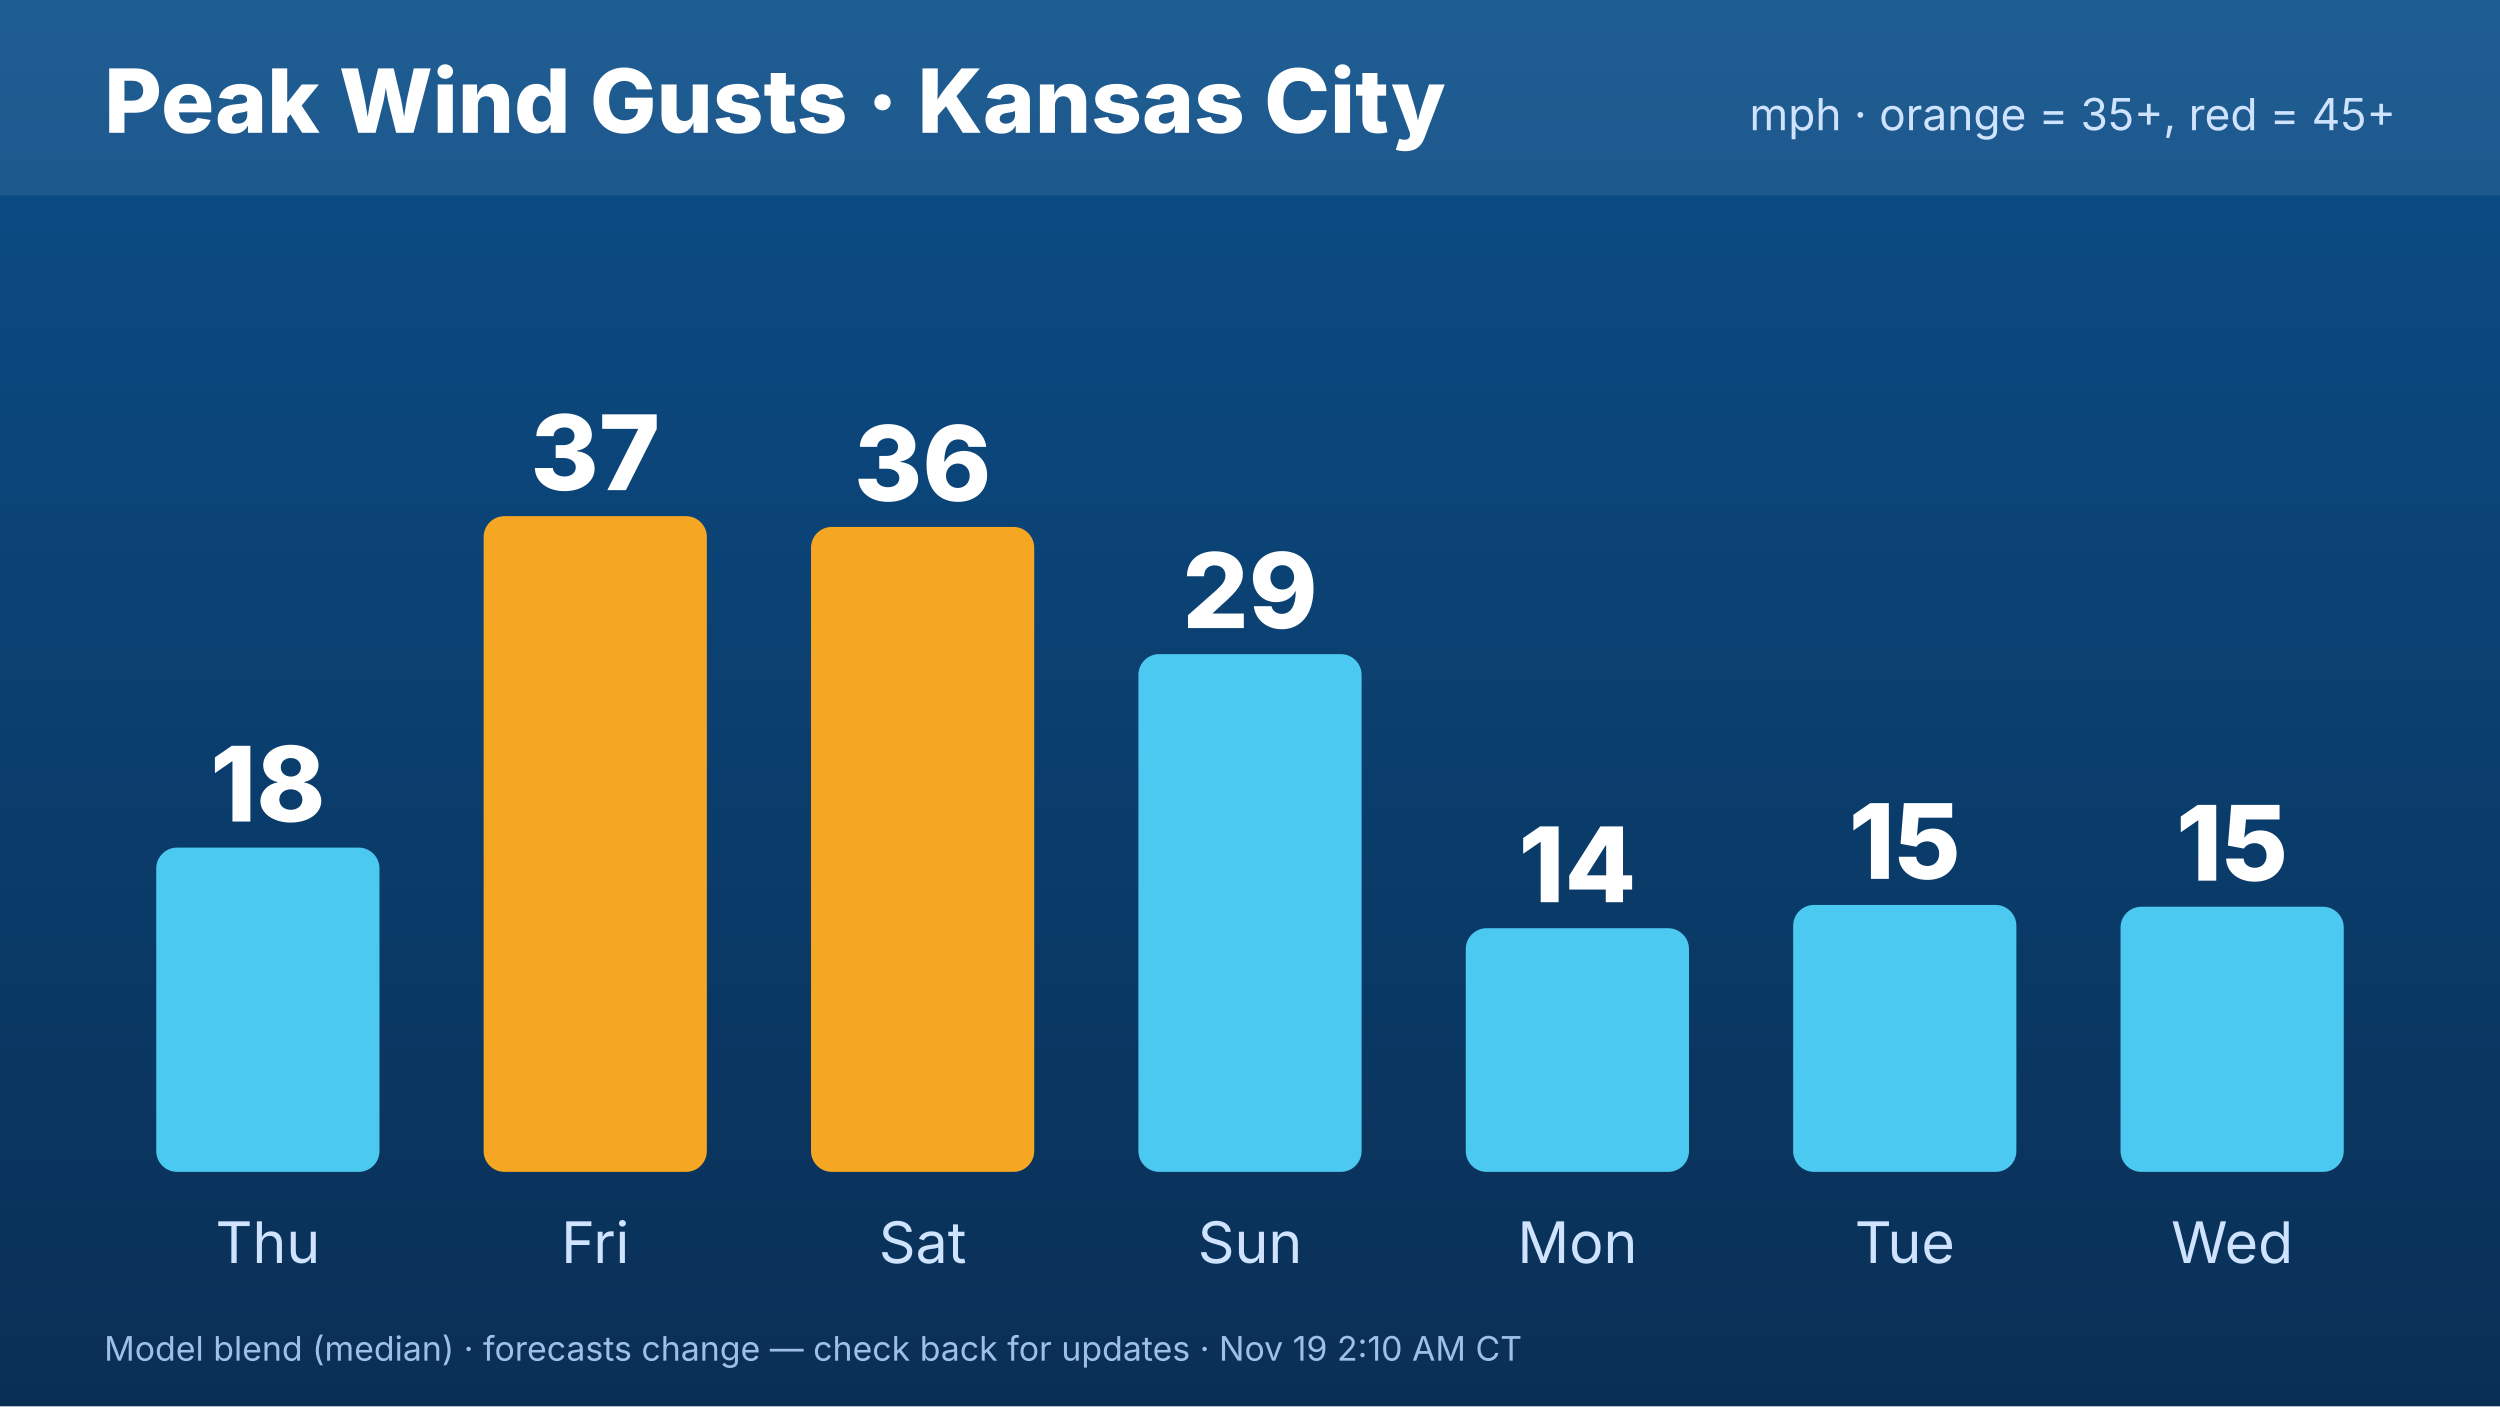
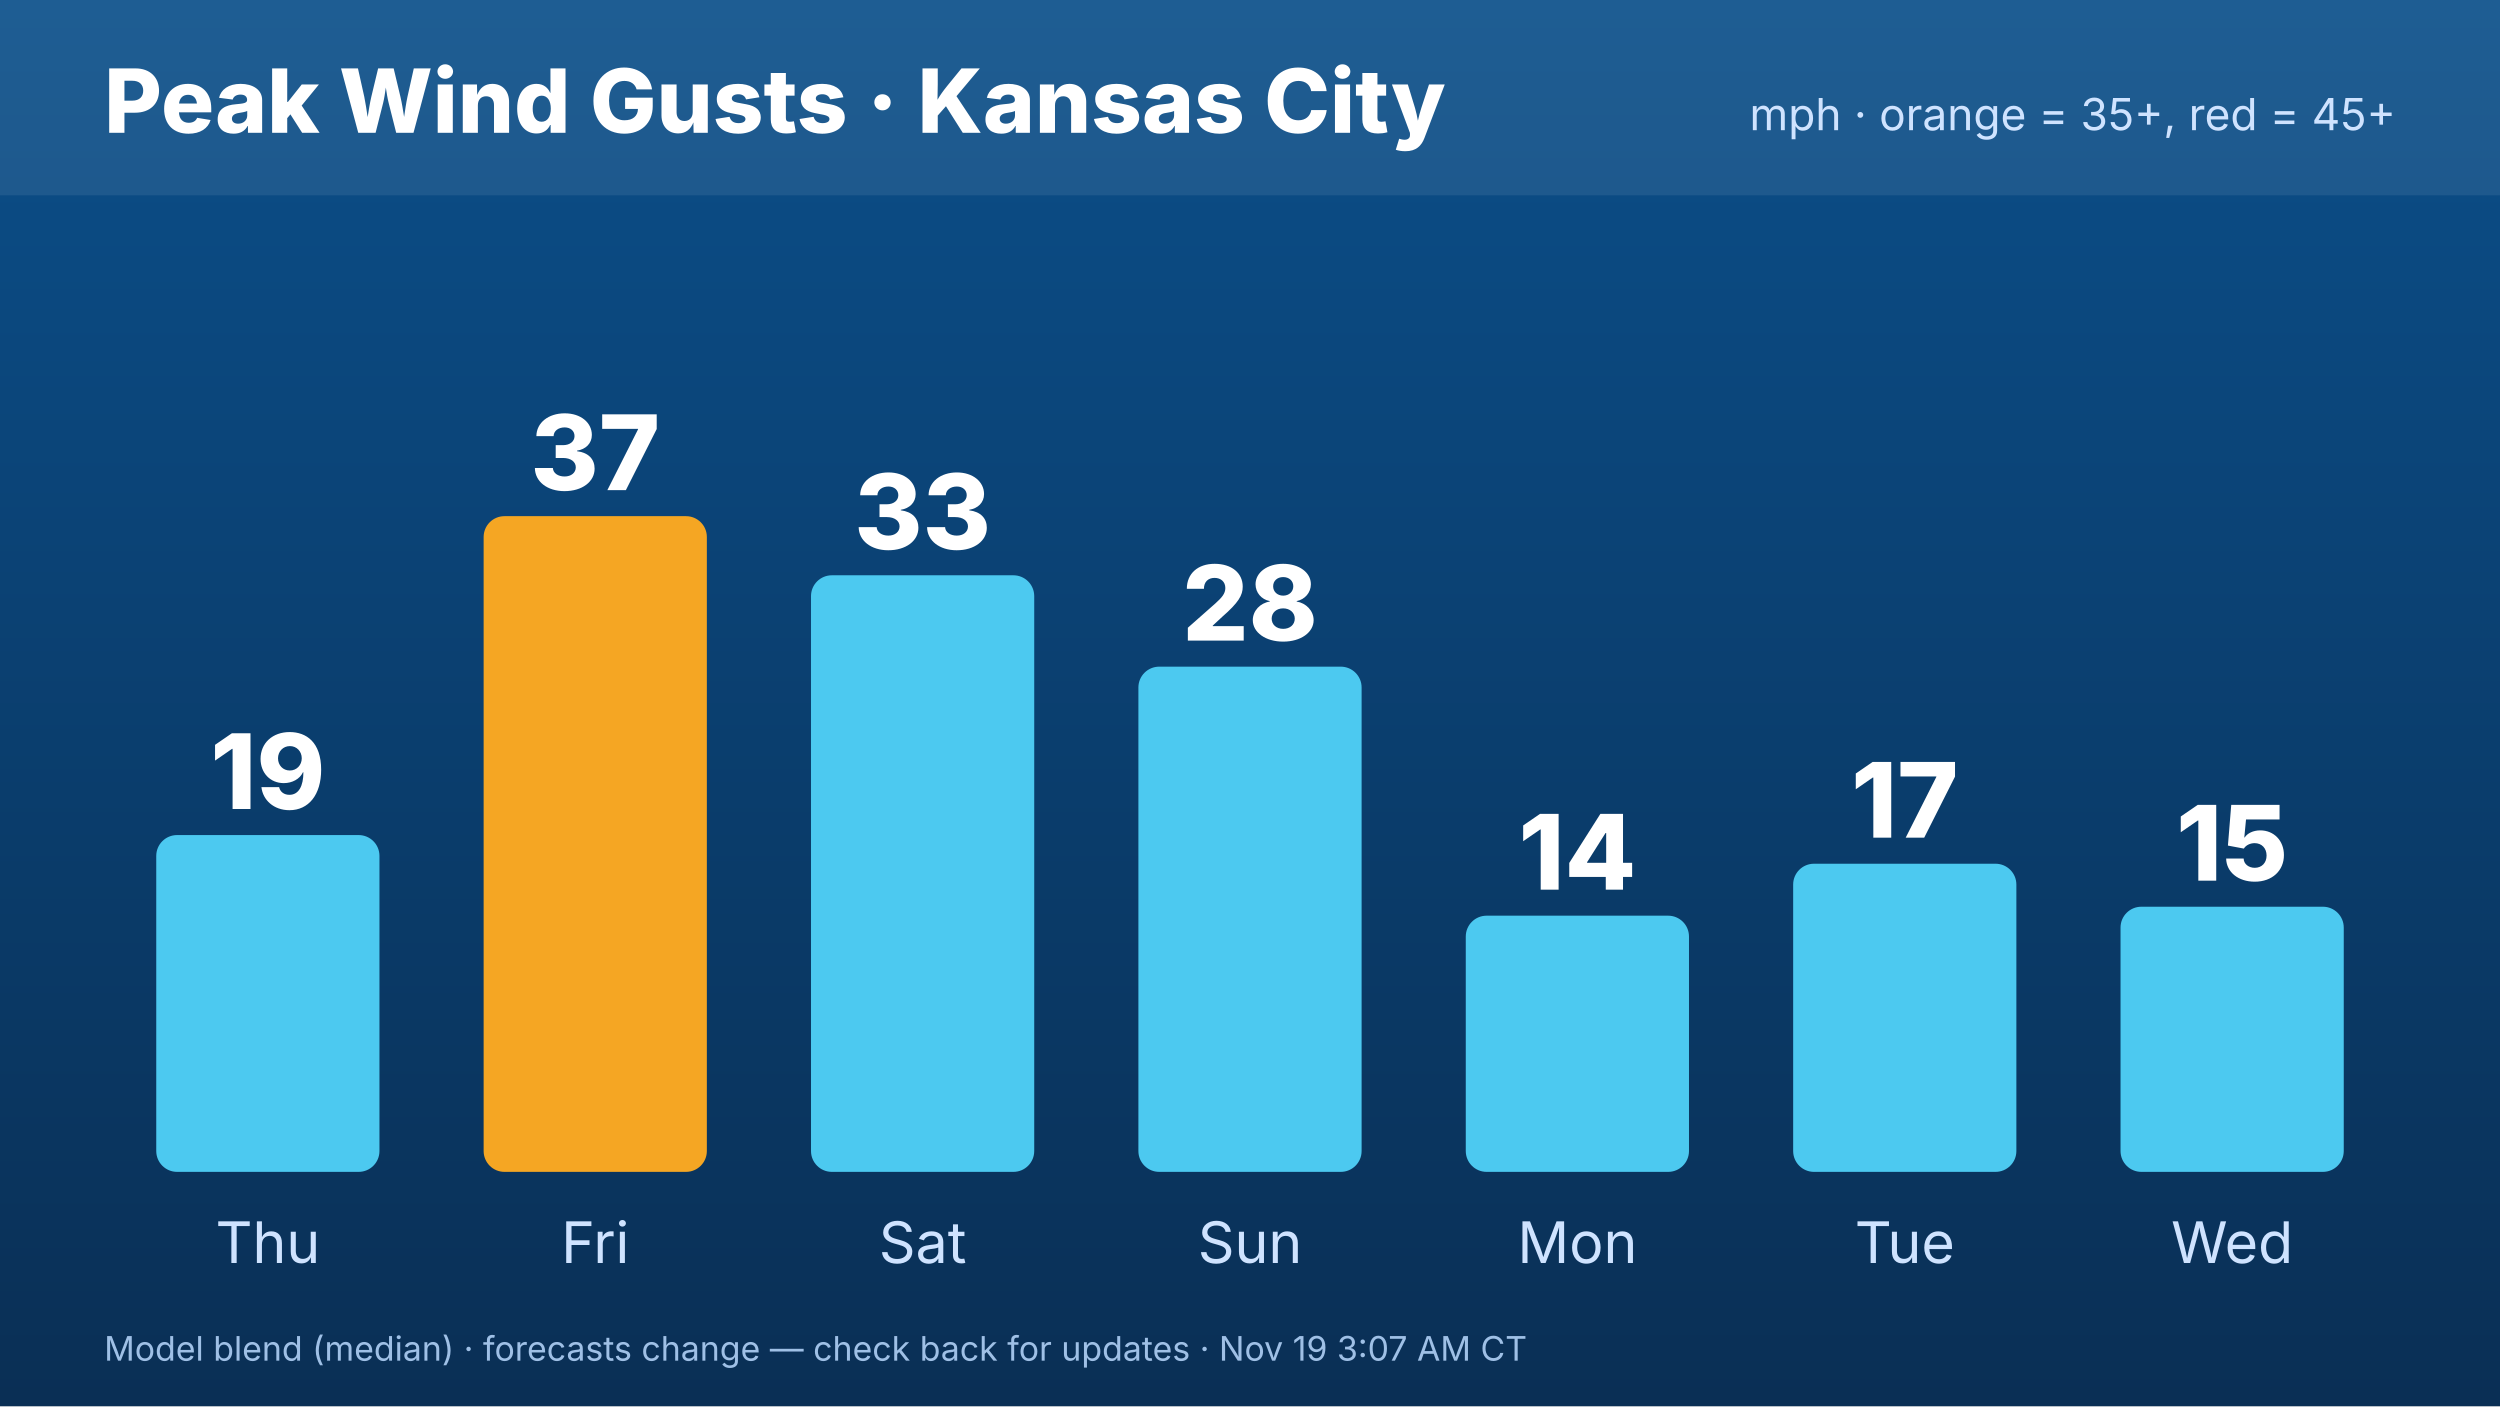
<svg xmlns="http://www.w3.org/2000/svg" width="1920" height="1080" viewBox="0 0 1920 1080" font-family="Inter,Helvetica,Arial,sans-serif">
  <defs>
    <linearGradient id="bg" x1="0" y1="0" x2="0" y2="1">
      <stop offset="0" stop-color="#0b4f8a" />
      <stop offset="1" stop-color="#0a2f55" />
    </linearGradient>
  </defs>
  <rect width="1920" height="1080" fill="url(#bg)" />
  <rect x="0" y="0" width="1920" height="150" fill="#ffffff" opacity=".08" />
  <text x="80" y="102" font-size="68" font-weight="800" fill="#fff">Peak Wind Gusts · Kansas City</text>
  <text x="1840" y="100" font-size="34" fill="#cfe3ff" text-anchor="end">mph · orange = 35+, red = 45+</text>
-   <rect x="120.0" y="650.958" width="171.429" height="249.042" rx="16" fill="#4cc9f0" />
-   <text x="205.714" y="630.958" font-size="80" font-weight="800" fill="#fff" text-anchor="middle">18</text>
+   <rect x="120.0" y="641.327" width="171.429" height="258.673" rx="16" fill="#4cc9f0" />
+   <text x="205.714" y="621.327" font-size="80" font-weight="800" fill="#fff" text-anchor="middle">19</text>
  <text x="205.714" y="970" font-size="44" fill="#cfe3ff" text-anchor="middle">Thu</text>
  <rect x="371.429" y="396.413" width="171.429" height="503.587" rx="16" fill="#f5a623" />
  <text x="457.143" y="376.413" font-size="80" font-weight="800" fill="#fff" text-anchor="middle">37</text>
  <text x="457.143" y="970" font-size="44" fill="#cfe3ff" text-anchor="middle">Fri</text>
-   <rect x="622.857" y="404.668" width="171.429" height="495.332" rx="16" fill="#f5a623" />
-   <text x="708.571" y="384.668" font-size="80" font-weight="800" fill="#fff" text-anchor="middle">36</text>
+   <rect x="622.857" y="441.818" width="171.429" height="458.182" rx="16" fill="#4cc9f0" />
+   <text x="708.571" y="421.818" font-size="80" font-weight="800" fill="#fff" text-anchor="middle">33</text>
  <text x="708.571" y="970" font-size="44" fill="#cfe3ff" text-anchor="middle">Sat</text>
-   <rect x="874.286" y="502.359" width="171.429" height="397.641" rx="16" fill="#4cc9f0" />
-   <text x="960" y="482.359" font-size="80" font-weight="800" fill="#fff" text-anchor="middle">29</text>
+   <rect x="874.286" y="511.99" width="171.429" height="388.01" rx="16" fill="#4cc9f0" />
+   <text x="960" y="491.99" font-size="80" font-weight="800" fill="#fff" text-anchor="middle">28</text>
  <text x="960" y="970" font-size="44" fill="#cfe3ff" text-anchor="middle">Sun</text>
-   <rect x="1125.714" y="712.875" width="171.429" height="187.125" rx="16" fill="#4cc9f0" />
-   <text x="1211.429" y="692.875" font-size="80" font-weight="800" fill="#fff" text-anchor="middle">14</text>
+   <rect x="1125.714" y="703.243" width="171.429" height="196.757" rx="16" fill="#4cc9f0" />
+   <text x="1211.429" y="683.243" font-size="80" font-weight="800" fill="#fff" text-anchor="middle">14</text>
  <text x="1211.429" y="970" font-size="44" fill="#cfe3ff" text-anchor="middle">Mon</text>
-   <rect x="1377.143" y="694.988" width="171.429" height="205.012" rx="16" fill="#4cc9f0" />
-   <text x="1462.857" y="674.988" font-size="80" font-weight="800" fill="#fff" text-anchor="middle">15</text>
+   <rect x="1377.143" y="663.342" width="171.429" height="236.658" rx="16" fill="#4cc9f0" />
+   <text x="1462.857" y="643.342" font-size="80" font-weight="800" fill="#fff" text-anchor="middle">17</text>
  <text x="1462.857" y="970" font-size="44" fill="#cfe3ff" text-anchor="middle">Tue</text>
  <rect x="1628.571" y="696.364" width="171.429" height="203.636" rx="16" fill="#4cc9f0" />
  <text x="1714.286" y="676.364" font-size="80" font-weight="800" fill="#fff" text-anchor="middle">15</text>
  <text x="1714.286" y="970" font-size="44" fill="#cfe3ff" text-anchor="middle">Wed</text>
-   <text x="80" y="1045" font-size="26" fill="#9fc0e6">Model blend (median) · forecasts change — check back for updates · Nov 19 2:10 AM CT</text>
+   <text x="80" y="1045" font-size="26" fill="#9fc0e6">Model blend (median) · forecasts change — check back for updates · Nov 19 3:07 AM CT</text>
</svg>
